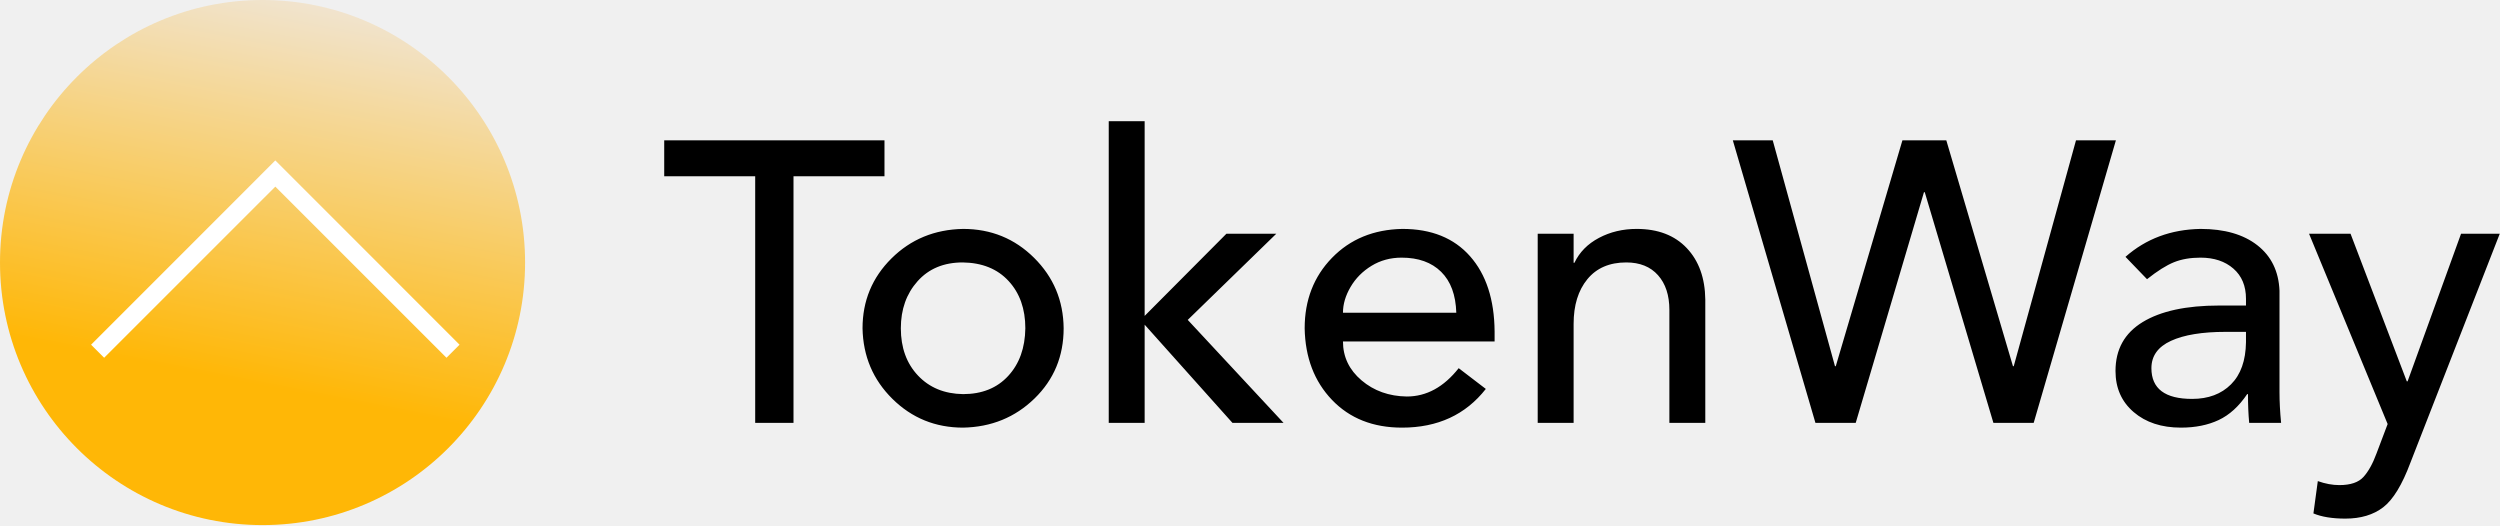
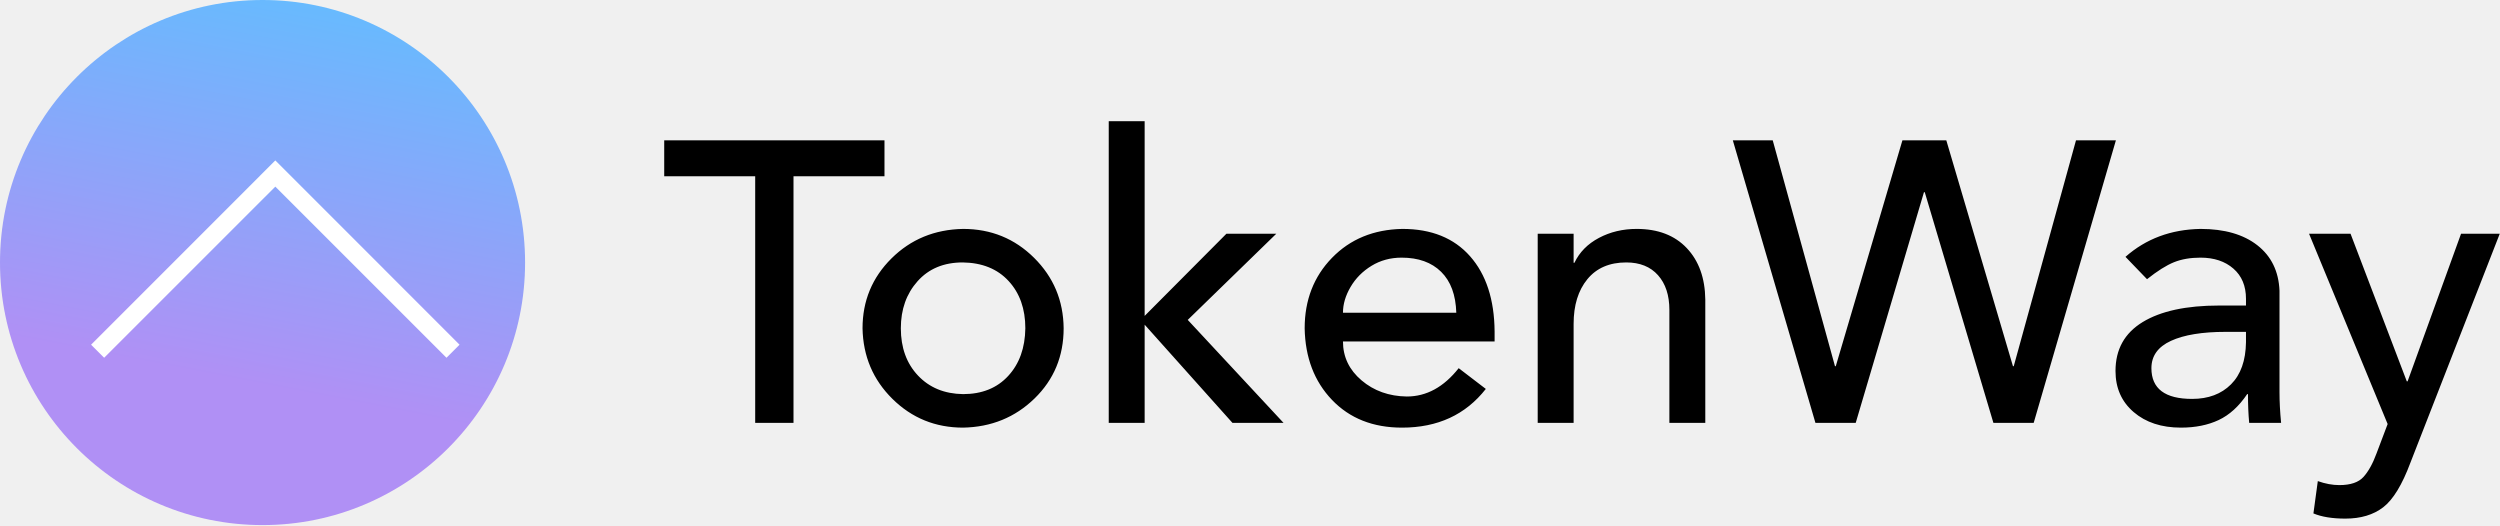
<svg xmlns="http://www.w3.org/2000/svg" width="5565" height="1169" viewBox="0 0 5565 1169" fill="none">
  <path d="M1968.85 312.368V392.311H1766.33V941.249H1681.06V392.311H1478.54V312.368H1968.85ZM2143.83 509.56C2206.01 509.56 2258.71 531.028 2301.94 573.958C2345.17 616.888 2367.08 669.152 2367.67 730.734C2367.67 792.912 2346.06 845.025 2302.83 887.066C2259.6 929.107 2206.61 950.723 2143.83 951.908C2082.25 951.908 2029.85 930.59 1986.61 887.954C1943.38 845.318 1921.18 792.912 1920 730.734C1920 669.742 1941.46 617.926 1984.39 575.29C2027.33 532.654 2080.48 510.746 2143.83 509.56ZM2005.27 730.734C2005.27 773.963 2018 809.047 2043.46 835.992C2068.92 862.937 2102.38 876.703 2143.83 877.295C2185.88 877.295 2219.34 863.823 2244.21 836.88C2269.08 809.937 2281.81 774.556 2282.4 730.734C2282.4 687.506 2269.97 652.422 2245.09 625.477C2220.22 598.531 2186.17 584.765 2142.95 584.173C2100.9 584.173 2067.44 598.089 2042.57 625.921C2017.7 653.752 2005.27 688.689 2005.27 730.734ZM2547.99 269.732V703.198L2730.08 520.219H2841.11L2643.92 712.081L2857.1 941.249H2743.4L2547.99 722.74V941.249H2468.05V269.732H2547.99ZM3121.8 509.56C3186.34 509.56 3236.53 529.84 3272.36 570.405C3308.18 610.97 3326.39 666.78 3326.98 737.84V760.046H2989.45C2989.45 794.392 3003.22 823.259 3030.75 846.651C3058.29 870.043 3091.9 882.032 3131.57 882.625C3175.39 882.625 3213.88 861.603 3247.04 819.559L3307.44 865.748C3262.44 923.187 3200.26 951.908 3120.91 951.908C3056.37 951.908 3004.4 931.33 2965.02 890.175C2925.65 849.02 2905.36 795.87 2904.18 730.734C2904.18 667.966 2924.46 615.706 2965.02 573.958C3005.59 532.21 3057.84 510.746 3121.8 509.56ZM3241.71 696.092C3240.53 656.417 3229.28 626.067 3207.96 605.047C3186.64 584.026 3157.33 573.514 3120.02 573.514C3095.15 573.514 3072.8 579.583 3052.96 591.723C3033.12 603.863 3017.58 619.555 3006.33 638.8C2995.07 658.045 2989.45 677.143 2989.45 696.092H3241.71ZM3643.2 509.56C3690.58 509.56 3727.73 523.772 3754.68 552.196C3781.62 580.62 3795.39 618.815 3795.98 666.78V941.249H3716.04V689.875C3716.04 657.305 3707.6 631.548 3690.72 612.597C3673.85 593.646 3650.31 584.173 3620.11 584.173C3582.8 584.173 3553.93 596.608 3533.5 621.479C3513.07 646.35 3502.86 679.513 3502.86 720.963V941.249H3422.92V520.219H3502.86V585.061H3504.63C3515.89 561.374 3534.09 542.869 3559.26 529.546C3584.43 516.222 3612.41 509.56 3643.2 509.56ZM4282.74 427.841L4130.85 941.249H4041.14L3857.27 312.368H3946.09L4084.66 815.118H4086.44L4234.78 312.368H4332.48L4480.82 815.118H4482.6L4621.17 312.368H4709.99L4527.01 941.249H4437.3L4284.52 427.841H4282.74ZM4898.3 509.56C4951.59 509.56 4993.79 521.697 5024.88 545.975C5055.96 570.254 5072.4 604.009 5074.17 647.236V872.851C5074.17 894.169 5075.36 916.968 5077.73 941.247H5006.67C5004.89 922.298 5004 900.98 5004 877.293H5002.22C4983.87 904.533 4962.7 923.779 4938.71 935.029C4914.73 946.279 4886.75 951.906 4854.77 951.906C4811.55 951.906 4776.46 940.358 4749.52 917.264C4722.57 894.169 4709.1 863.671 4709.1 825.774C4709.1 777.809 4729.24 741.537 4769.5 716.964C4809.77 692.39 4866.62 680.101 4940.05 680.101H4999.56V665.001C4999.56 636.577 4990.23 614.224 4971.58 597.938C4952.93 581.652 4928.5 573.511 4898.3 573.511C4875.8 573.511 4856.11 576.916 4839.23 583.726C4822.35 590.536 4802.37 603.12 4779.27 621.478L4731.31 571.736C4776.91 531.469 4832.57 510.746 4898.3 509.56ZM4789.04 819.559C4789.04 865.157 4819.25 887.954 4879.65 887.954C4915.77 887.954 4944.63 877.147 4966.25 855.533C4987.87 833.919 4998.97 802.682 4999.56 761.823V738.728H4954.26C4902.15 738.728 4861.59 745.39 4832.57 758.714C4803.55 772.038 4789.04 792.319 4789.04 819.559ZM5232.28 520.219L5357.52 848.871H5359.3L5478.33 520.219H5564.49L5365.52 1030.07C5347.16 1079.23 5327.03 1112.24 5305.12 1129.11C5283.21 1145.99 5255.08 1154.43 5220.73 1154.43C5191.72 1154.43 5168.03 1150.58 5149.67 1142.88L5159.44 1070.93C5176.03 1076.86 5192.01 1079.82 5207.41 1079.82C5232.28 1079.82 5250.19 1073.75 5261.15 1061.61C5272.1 1049.47 5281.73 1032.15 5290.02 1009.64L5314.89 943.914L5139.9 520.219H5232.28Z" fill="black" />
  <mask id="mask0_2984_34367" style="mask-type:alpha" maskUnits="userSpaceOnUse" x="0" y="0" width="1169" height="1169">
    <ellipse cx="584.421" cy="584.421" rx="584.421" ry="584.421" fill="#D9D9D9" />
  </mask>
  <g mask="url(#mask0_2984_34367)">
    <mask id="mask1_2984_34367" style="mask-type:luminance" maskUnits="userSpaceOnUse" x="0" y="-30" width="1229" height="1229">
      <path d="M1228.78 -29.971H0V1198.81H1228.78V-29.971Z" fill="white" />
    </mask>
    <g mask="url(#mask1_2984_34367)">
      <path d="M1228.78 -29.971H0V1198.81H1228.78V-29.971Z" fill="white" />
      <path d="M1228.78 1198.81H0L0 -29.971L1228.78 -29.971V1198.81Z" fill="url(#paint0_linear_2984_34367)" />
      <path d="M202.743 767.32L231.82 796.377L612.849 415.424L993.88 796.377L1022.96 767.32L612.849 357.088L202.743 767.32Z" fill="white" />
    </g>
  </g>
  <defs>
    <linearGradient id="paint0_linear_2984_34367" x1="614.391" y1="865.4" x2="797.342" y2="-74.426" gradientUnits="userSpaceOnUse">
-       <stop stop-color="#FFB706" />
-       <stop offset="1" stop-color="#EFE9E6" />
+       <stop stop-color="#B090F5" />
+       <stop offset="1" stop-color="#5FBFFF" />
    </linearGradient>
  </defs>
</svg>
